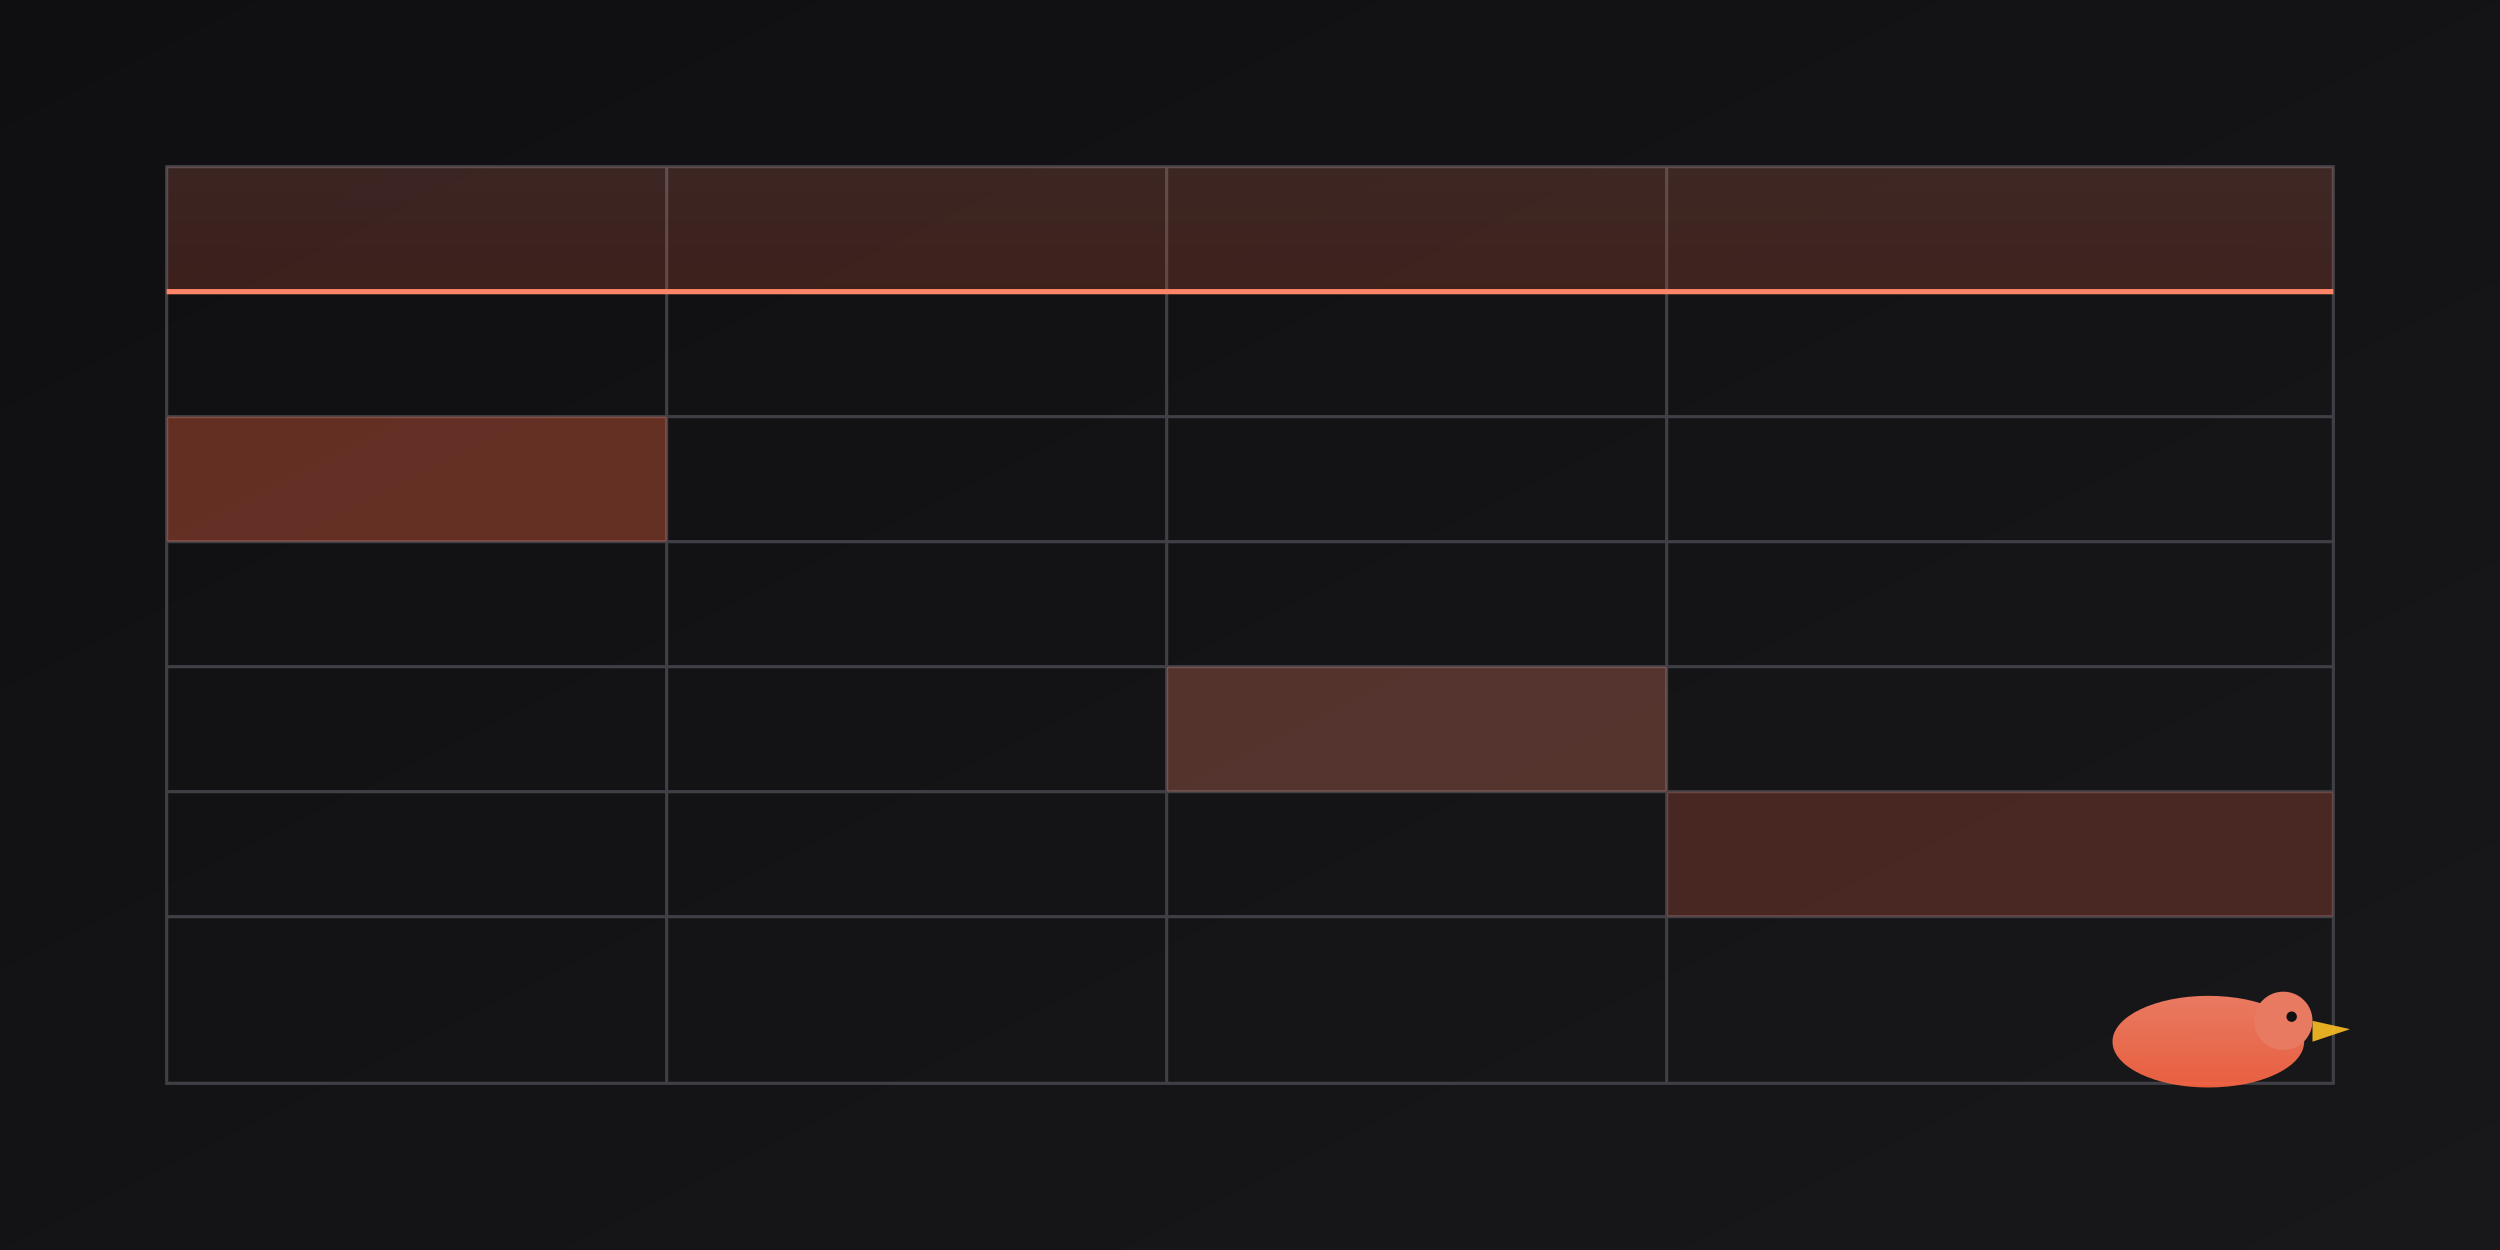
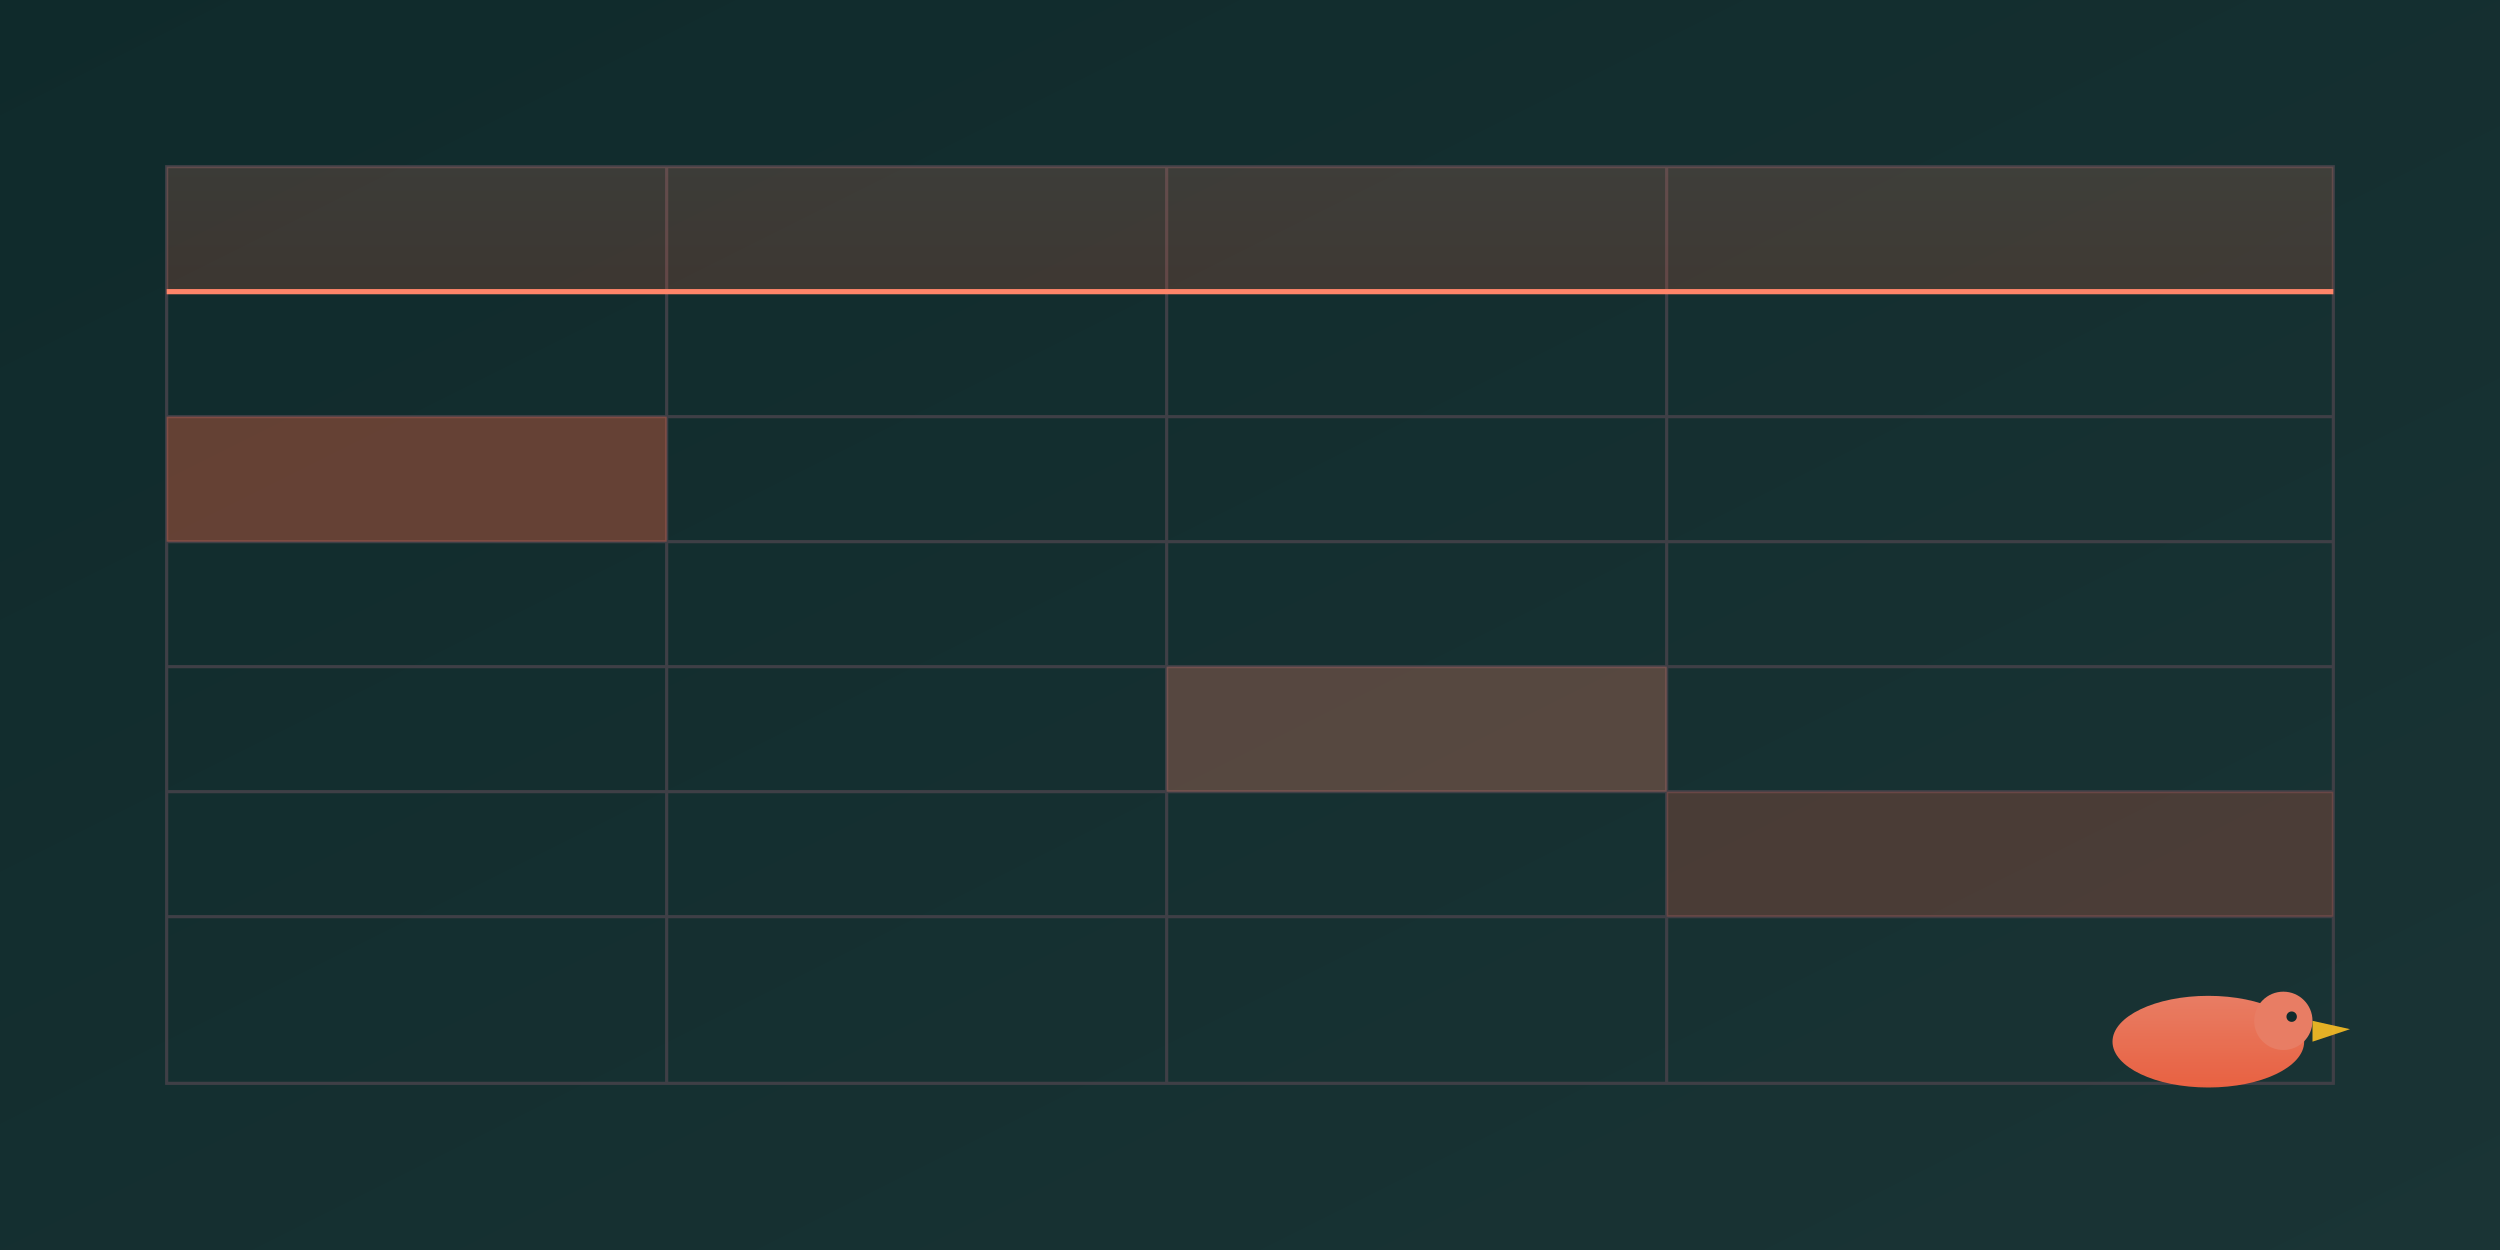
<svg xmlns="http://www.w3.org/2000/svg" viewBox="0 0 1200 600" role="img" aria-label="SQL analytics case study: tables, queries, window functions">
  <defs>
    <linearGradient id="bg" x1="0" y1="0" x2="1" y2="1">
-       <stop offset="0" stop-color="#0f0f11" />
-       <stop offset="1" stop-color="#18181b" />
+       <stop offset="0" stop-color="#0f2a2b" />
+       <stop offset="1" stop-color="#1a3435" />
    </linearGradient>
    <linearGradient id="accent" x1="0" y1="0" x2="0" y2="1">
      <stop offset="0" stop-color="#ff8569" />
      <stop offset="1" stop-color="#ff6643" />
    </linearGradient>
  </defs>
  <rect width="1200" height="600" fill="url(#bg)" />
  <g stroke="#3f3f46" stroke-width="1.5">
    <rect x="80" y="80" width="1040" height="440" fill="none" />
    <line x1="80" y1="140" x2="1120" y2="140" />
    <line x1="80" y1="200" x2="1120" y2="200" />
    <line x1="80" y1="260" x2="1120" y2="260" />
    <line x1="80" y1="320" x2="1120" y2="320" />
    <line x1="80" y1="380" x2="1120" y2="380" />
    <line x1="80" y1="440" x2="1120" y2="440" />
    <line x1="320" y1="80" x2="320" y2="520" />
    <line x1="560" y1="80" x2="560" y2="520" />
    <line x1="800" y1="80" x2="800" y2="520" />
  </g>
  <rect x="80" y="80" width="1040" height="60" fill="url(#accent)" opacity="0.18" />
  <line x1="80" y1="140" x2="1120" y2="140" stroke="#ff8569" stroke-width="2.5" />
  <rect x="80" y="200" width="240" height="60" fill="#ff6643" opacity="0.35" />
  <rect x="560" y="320" width="240" height="60" fill="#ff8569" opacity="0.28" />
  <rect x="800" y="380" width="320" height="60" fill="#ff6643" opacity="0.22" />
  <g transform="translate(1010,470)" opacity="0.9">
    <ellipse cx="50" cy="30" rx="46" ry="22" fill="url(#accent)" />
    <circle cx="86" cy="20" r="14" fill="#ff8569" />
-     <circle cx="90" cy="18" r="2.5" fill="#0f0f11" />
+     <circle cx="90" cy="18" r="2.5" fill="#0f2a2b" />
    <polygon points="100,20 118,24 100,30" fill="#fbbf24" />
  </g>
</svg>
